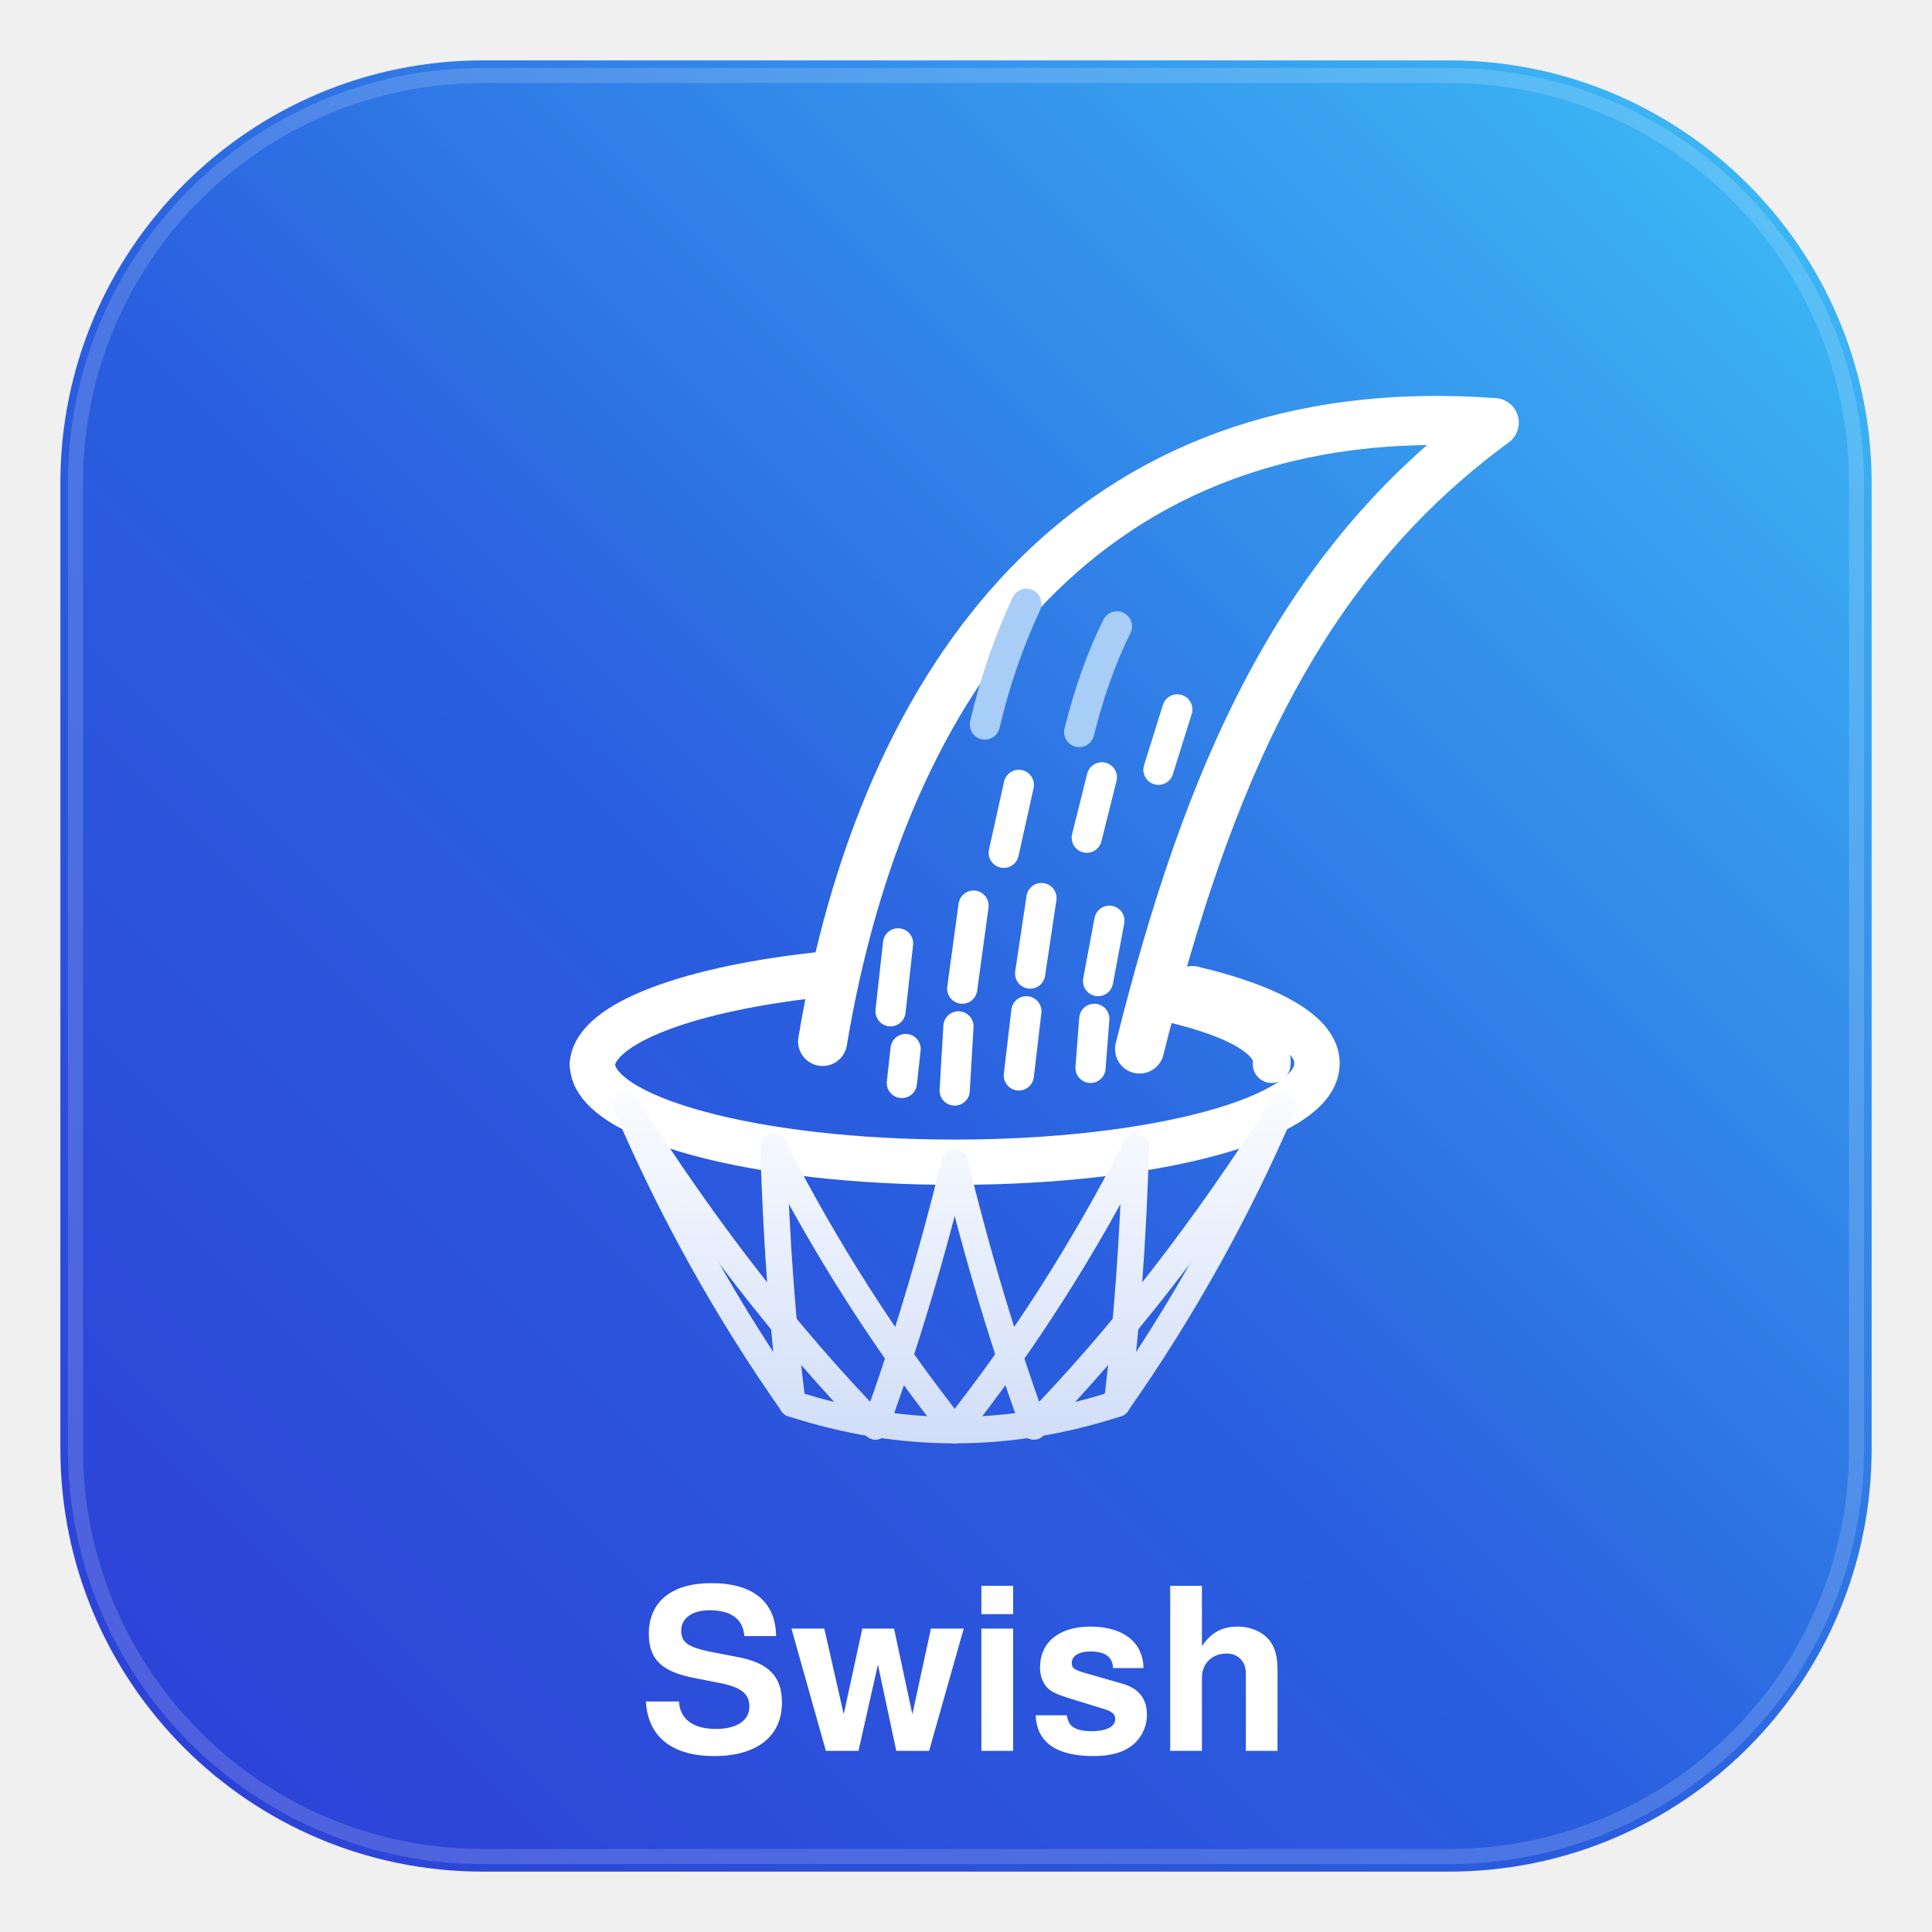
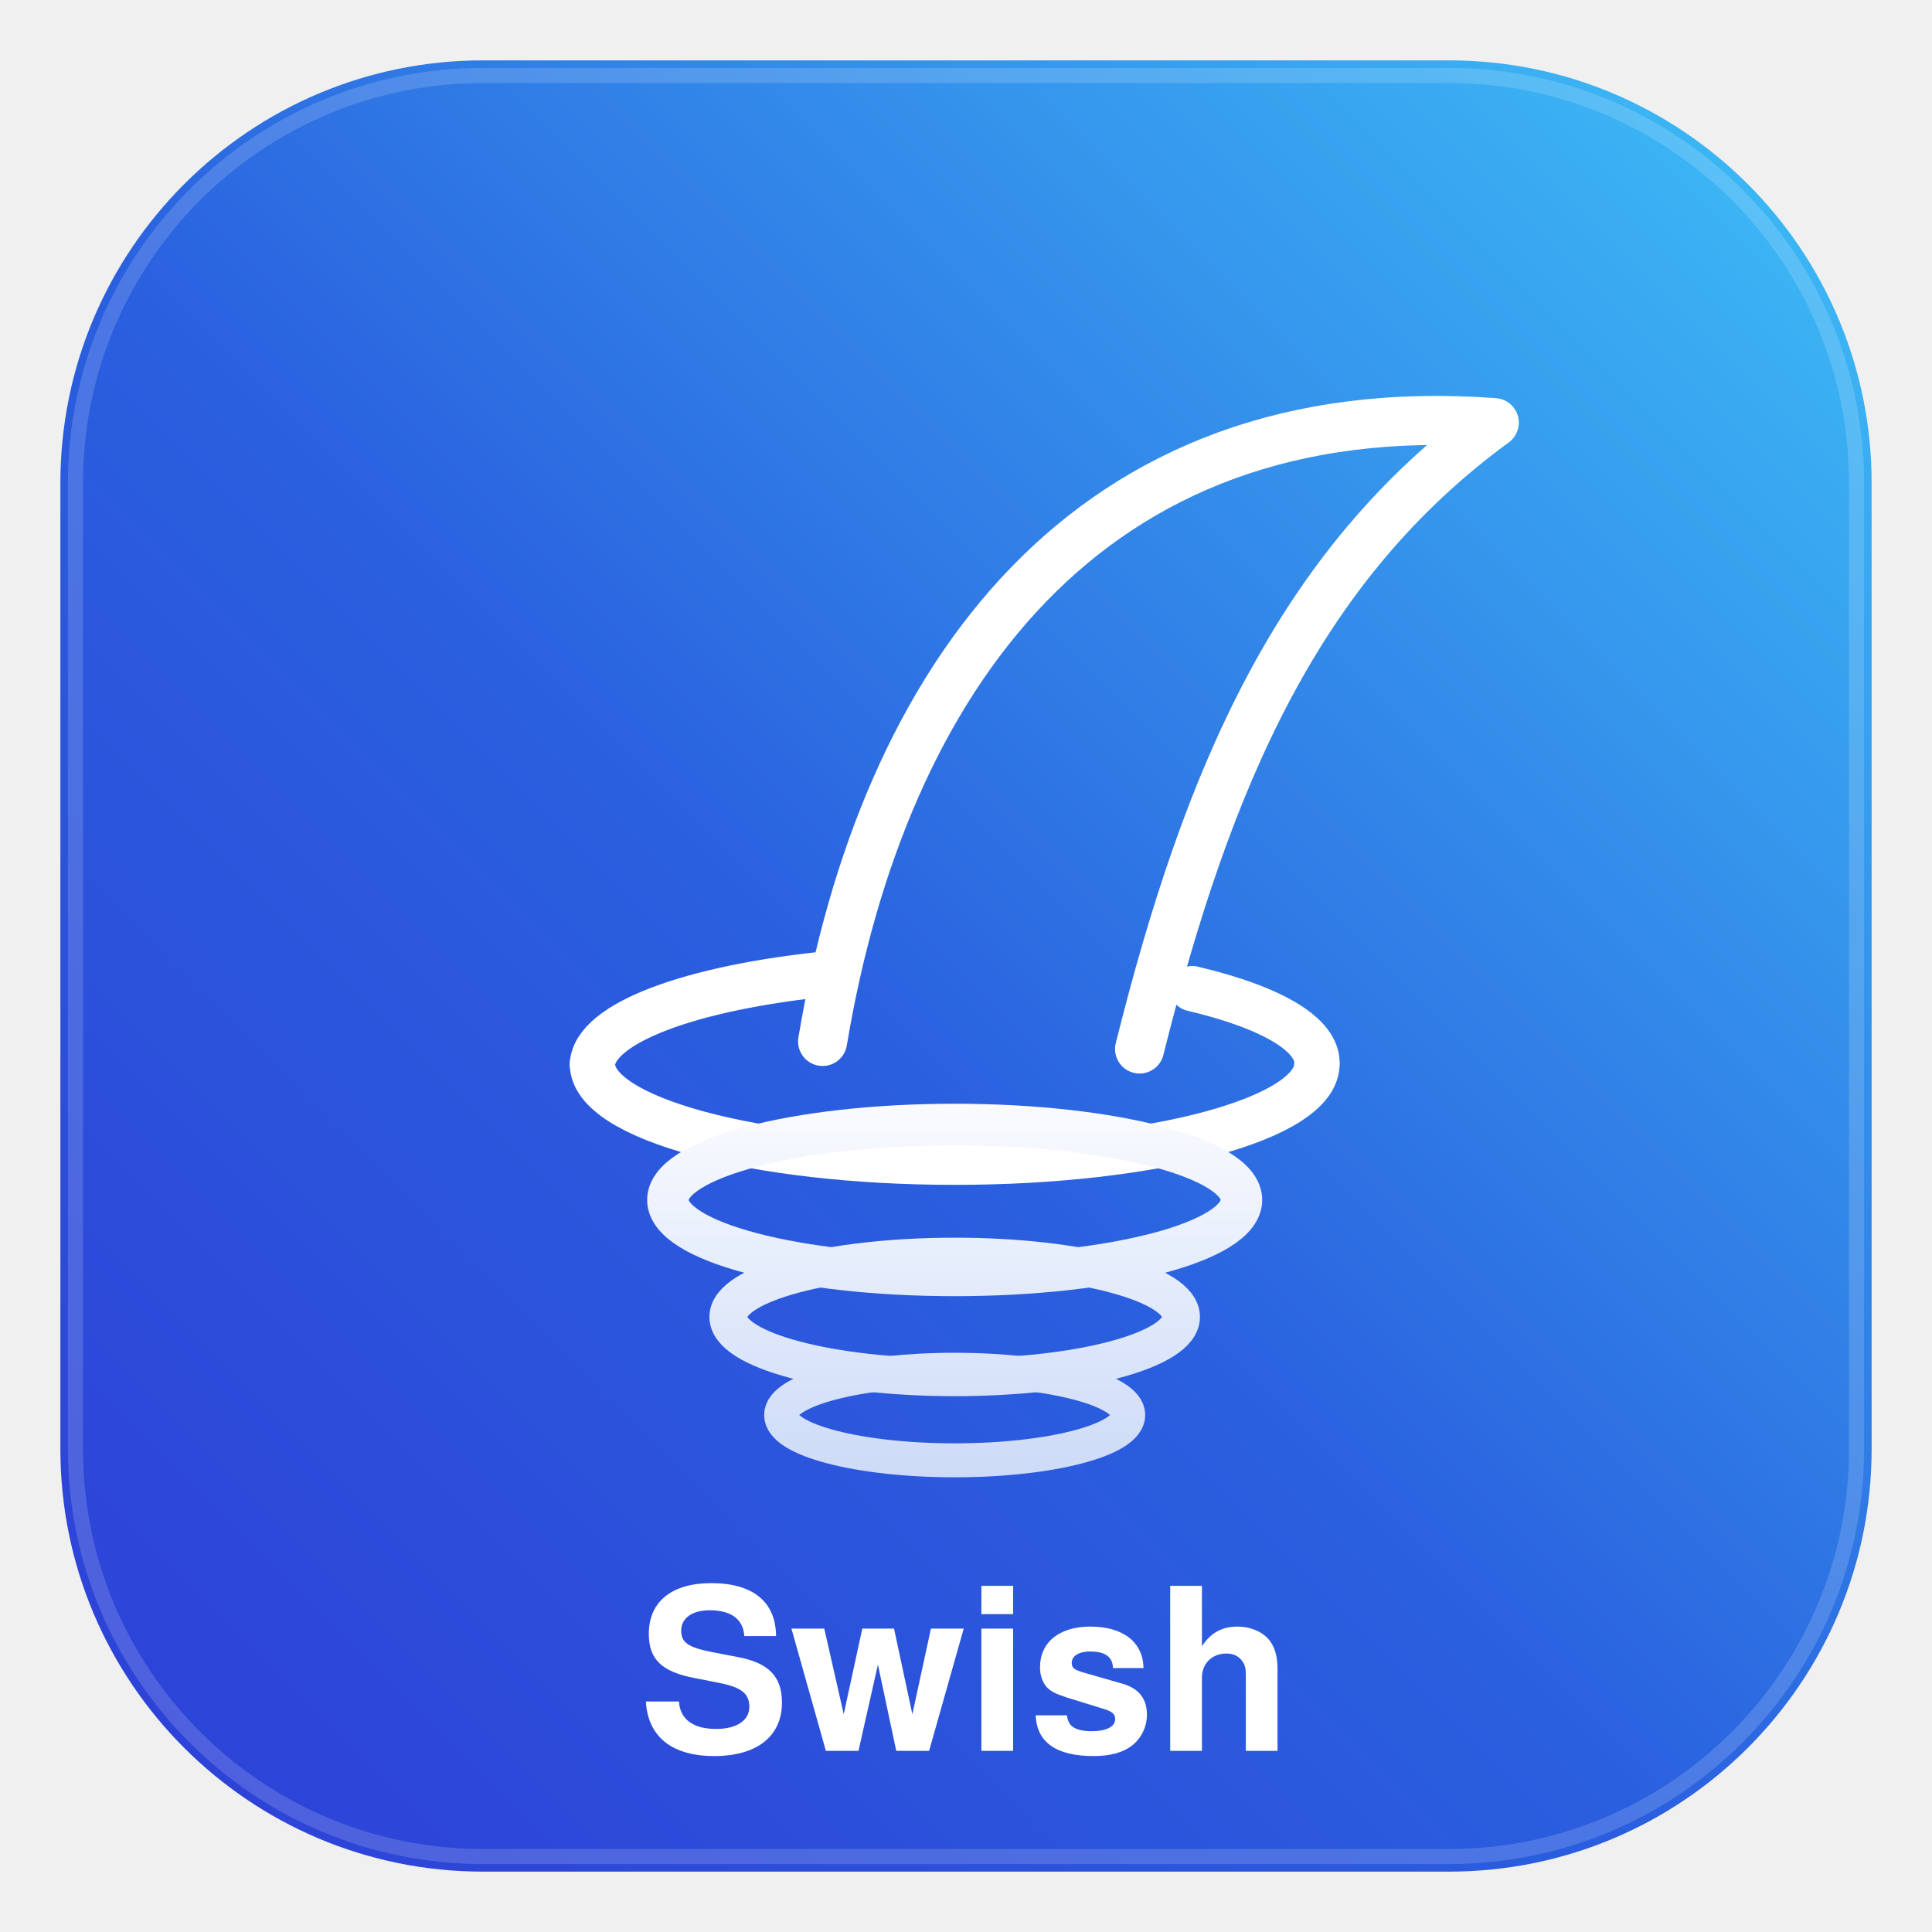
<svg xmlns="http://www.w3.org/2000/svg" viewBox="0 0 512 512" width="512" height="512">
  <defs>
    <linearGradient id="bg" x1="1" y1="0" x2="0" y2="1">
      <stop offset="0" stop-color="#3EC1F7" />
      <stop offset="0.55" stop-color="#2A5FDF" />
      <stop offset="1" stop-color="#2E3ED6" />
    </linearGradient>
    <linearGradient id="net" gradientUnits="userSpaceOnUse" x1="253" y1="280" x2="253" y2="400">
      <stop offset="0" stop-color="#FFFFFF" />
      <stop offset="1" stop-color="#C9D8F7" />
    </linearGradient>
  </defs>
  <rect x="16" y="16" width="480" height="480" rx="112" fill="url(#bg)" />
  <rect x="20" y="20" width="472" height="472" rx="108" fill="none" stroke="#FFFFFF" stroke-opacity="0.16" stroke-width="4" />
  <g fill="none" stroke="#FFFFFF" stroke-linecap="round" stroke-linejoin="round">
    <path stroke-width="13" d="M 218 276              C 234 180 288 104 396 112              C 344 150 320 206 302 278" />
-     <g stroke-width="8">
-       <path d="M 238 250 L 236 268" />
-       <path d="M 240 278 L 239 287" />
-       <path d="M 258 240 L 255 262" />
-       <path d="M 254 272 L 253 289" />
-       <path d="M 276 238 L 273 258" />
-       <path d="M 272 268 L 270 285" />
-       <path d="M 294 244 L 291 260" />
-       <path d="M 290 270 L 289 283" />
-       <path d="M 270 208 L 266 226" />
-       <path d="M 292 206 L 288 222" />
-       <path d="M 312 188 L 307 204" />
-     </g>
-     <g stroke-width="8" stroke="#A8CDF6">
-       <path d="M 272 160 Q 265 175 261 192" />
-       <path d="M 296 166 Q 290 178 286 194" />
-     </g>
    <path stroke-width="12" d="M 157 282 A 96 26 0 0 0 349 282" />
    <path stroke-width="12" d="M 157 282 A 96 26 0 0 1 220 258" />
    <path stroke-width="12" d="M 316 262 A 96 26 0 0 1 349 282" />
-     <path stroke-width="10" d="M 306 265 A 84 21 0 0 1 337 282" />
-     <g stroke-width="7" stroke="url(#net)">
-       <path d="M 166 293 Q 184 335 210 372" />
-       <path d="M 340 293 Q 322 335 296 372" />
-       <path d="M 166 293 Q 197 342 232 378" />
-       <path d="M 205 304 Q 226 345 253 379" />
-       <path d="M 253 308 Q 262 345 274 378" />
-       <path d="M 340 293 Q 309 342 274 378" />
-       <path d="M 301 304 Q 280 345 253 379" />
-       <path d="M 253 308 Q 244 345 232 378" />
-       <path d="M 205 304 Q 206 340 210 372" />
-       <path d="M 301 304 Q 300 340 296 372" />
-       <path d="M 210 372 Q 253 386 296 372" />
+     <g stroke="url(#net)">
+       <ellipse cx="253" cy="318" rx="76" ry="20" stroke-width="11" />
+       <ellipse cx="253" cy="349" rx="60" ry="16" stroke-width="10" />
+       <ellipse cx="253" cy="375" rx="46" ry="12" stroke-width="9" />
    </g>
  </g>
  <text x="256" y="464" text-anchor="middle" font-family="-apple-system, 'Segoe UI', Helvetica, Arial, sans-serif" font-size="60" font-weight="700" fill="#FFFFFF">Swish</text>
</svg>
